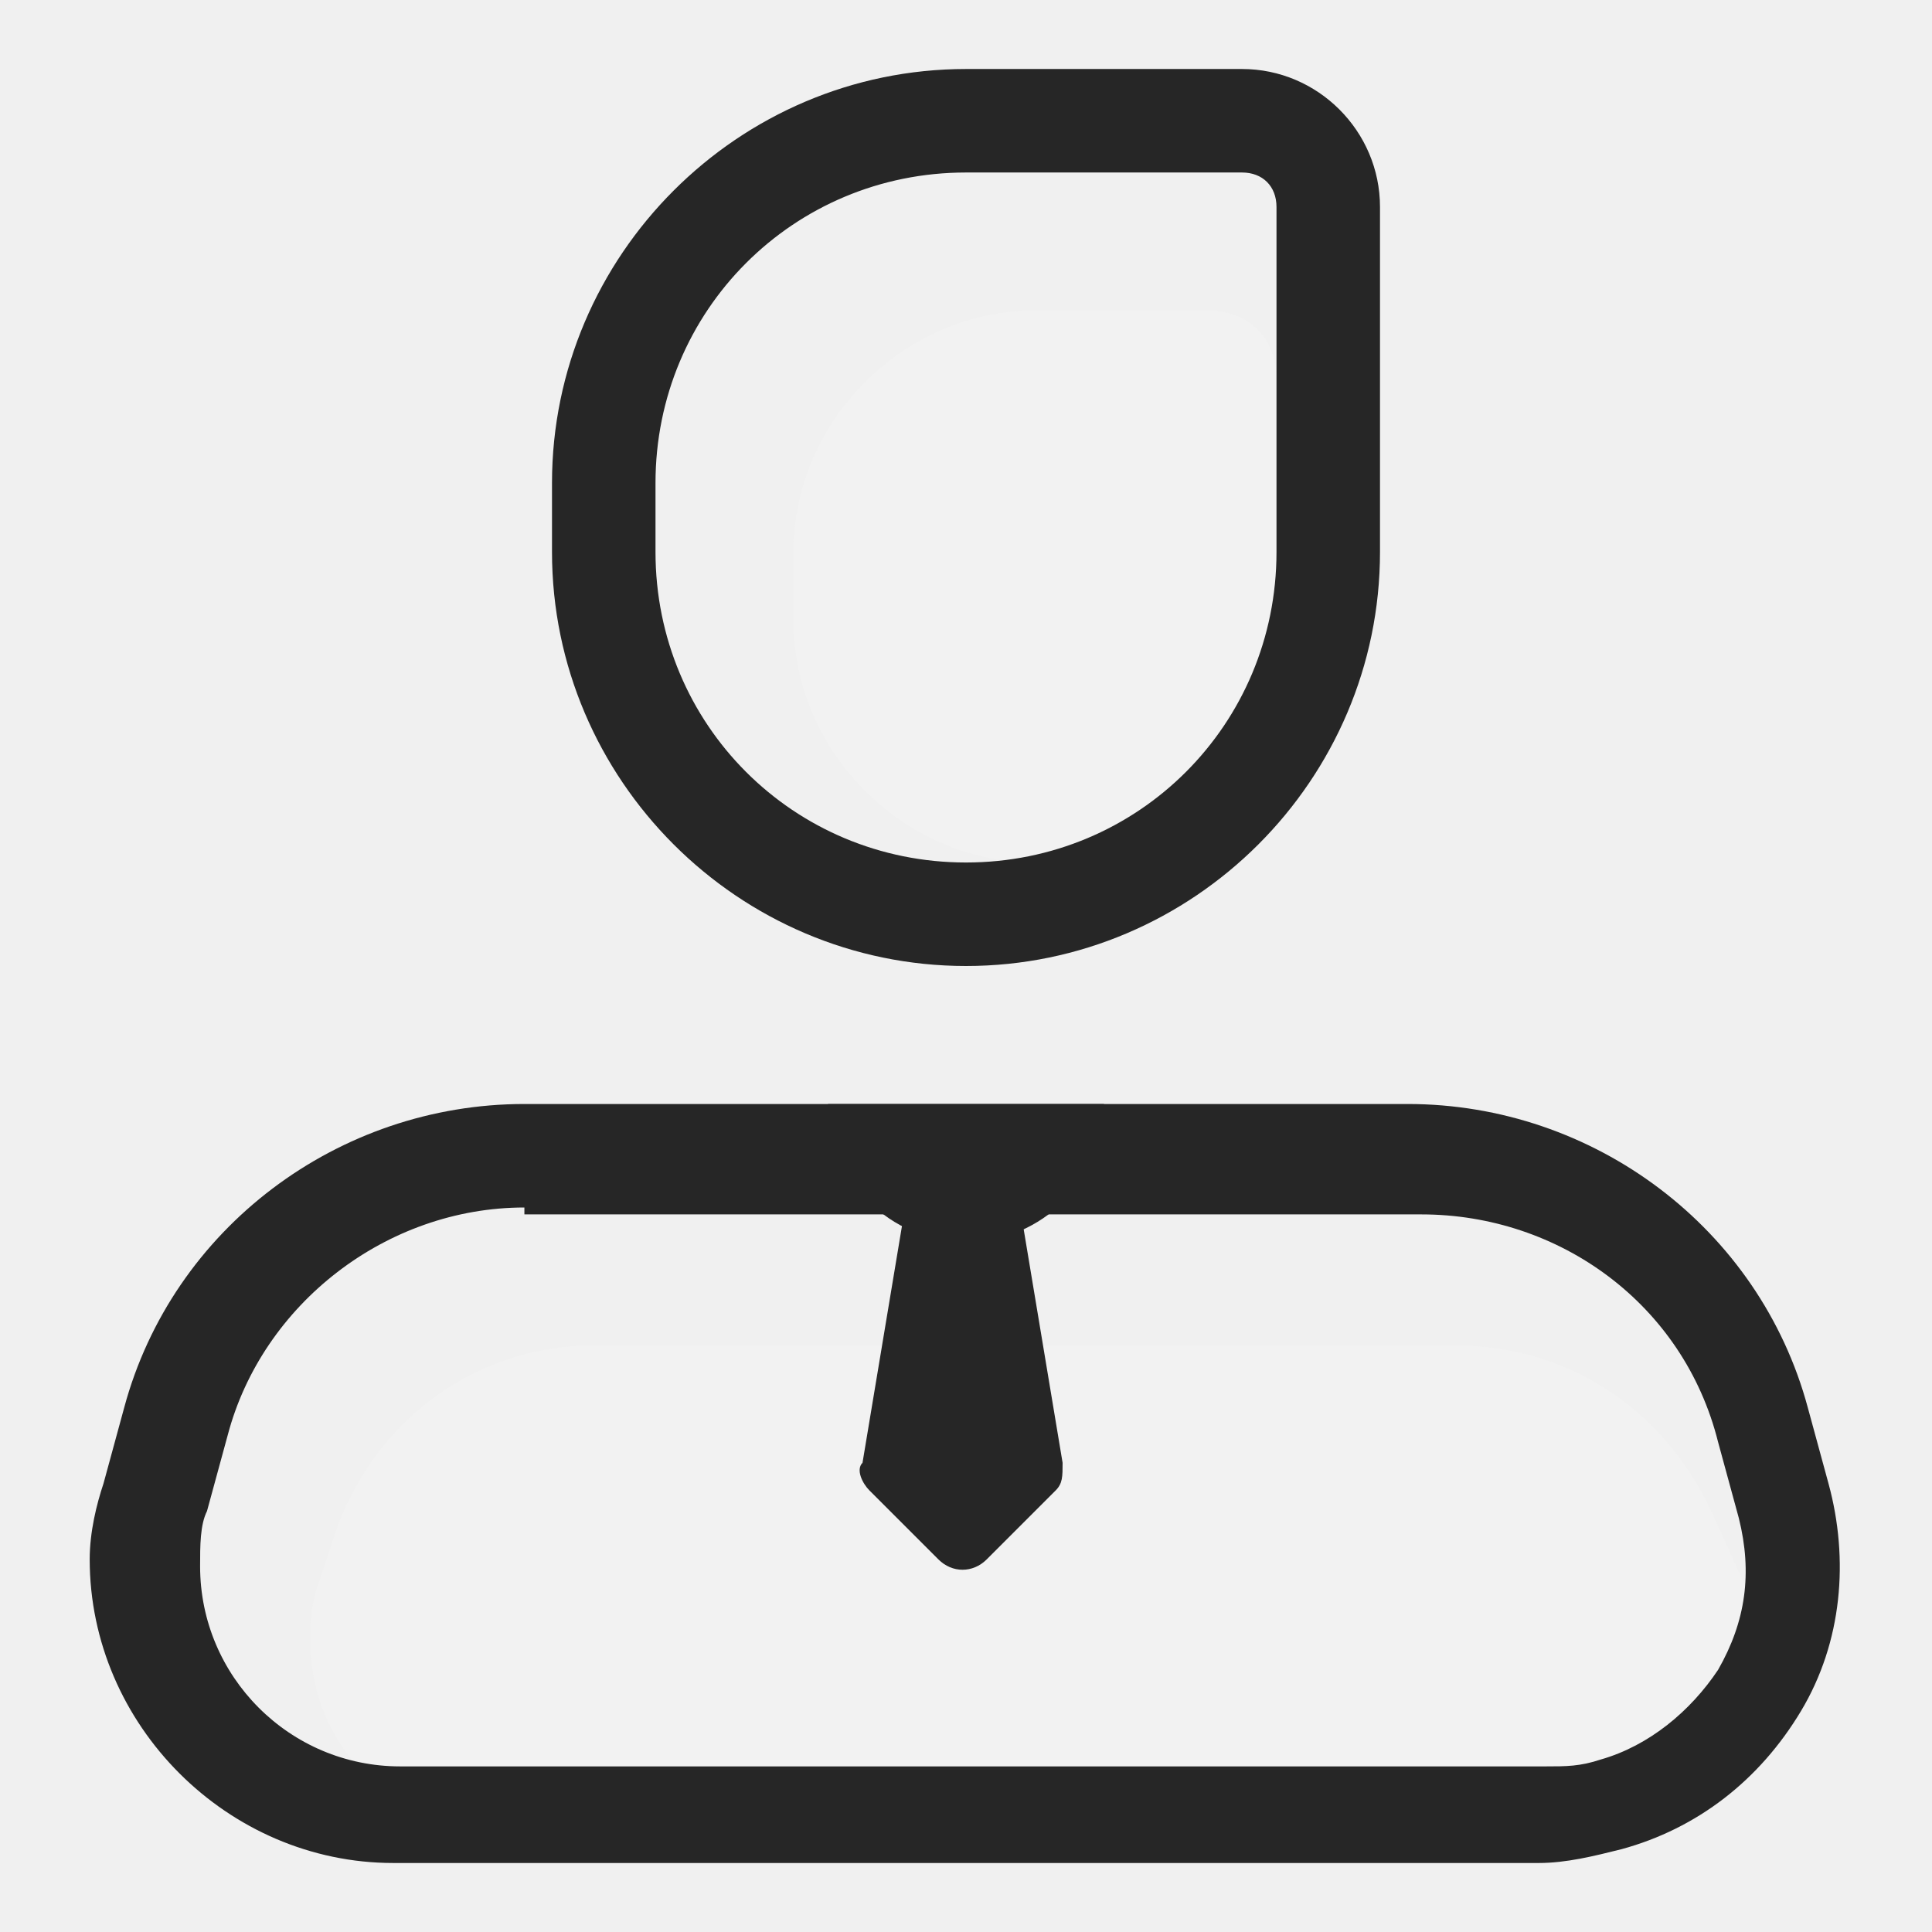
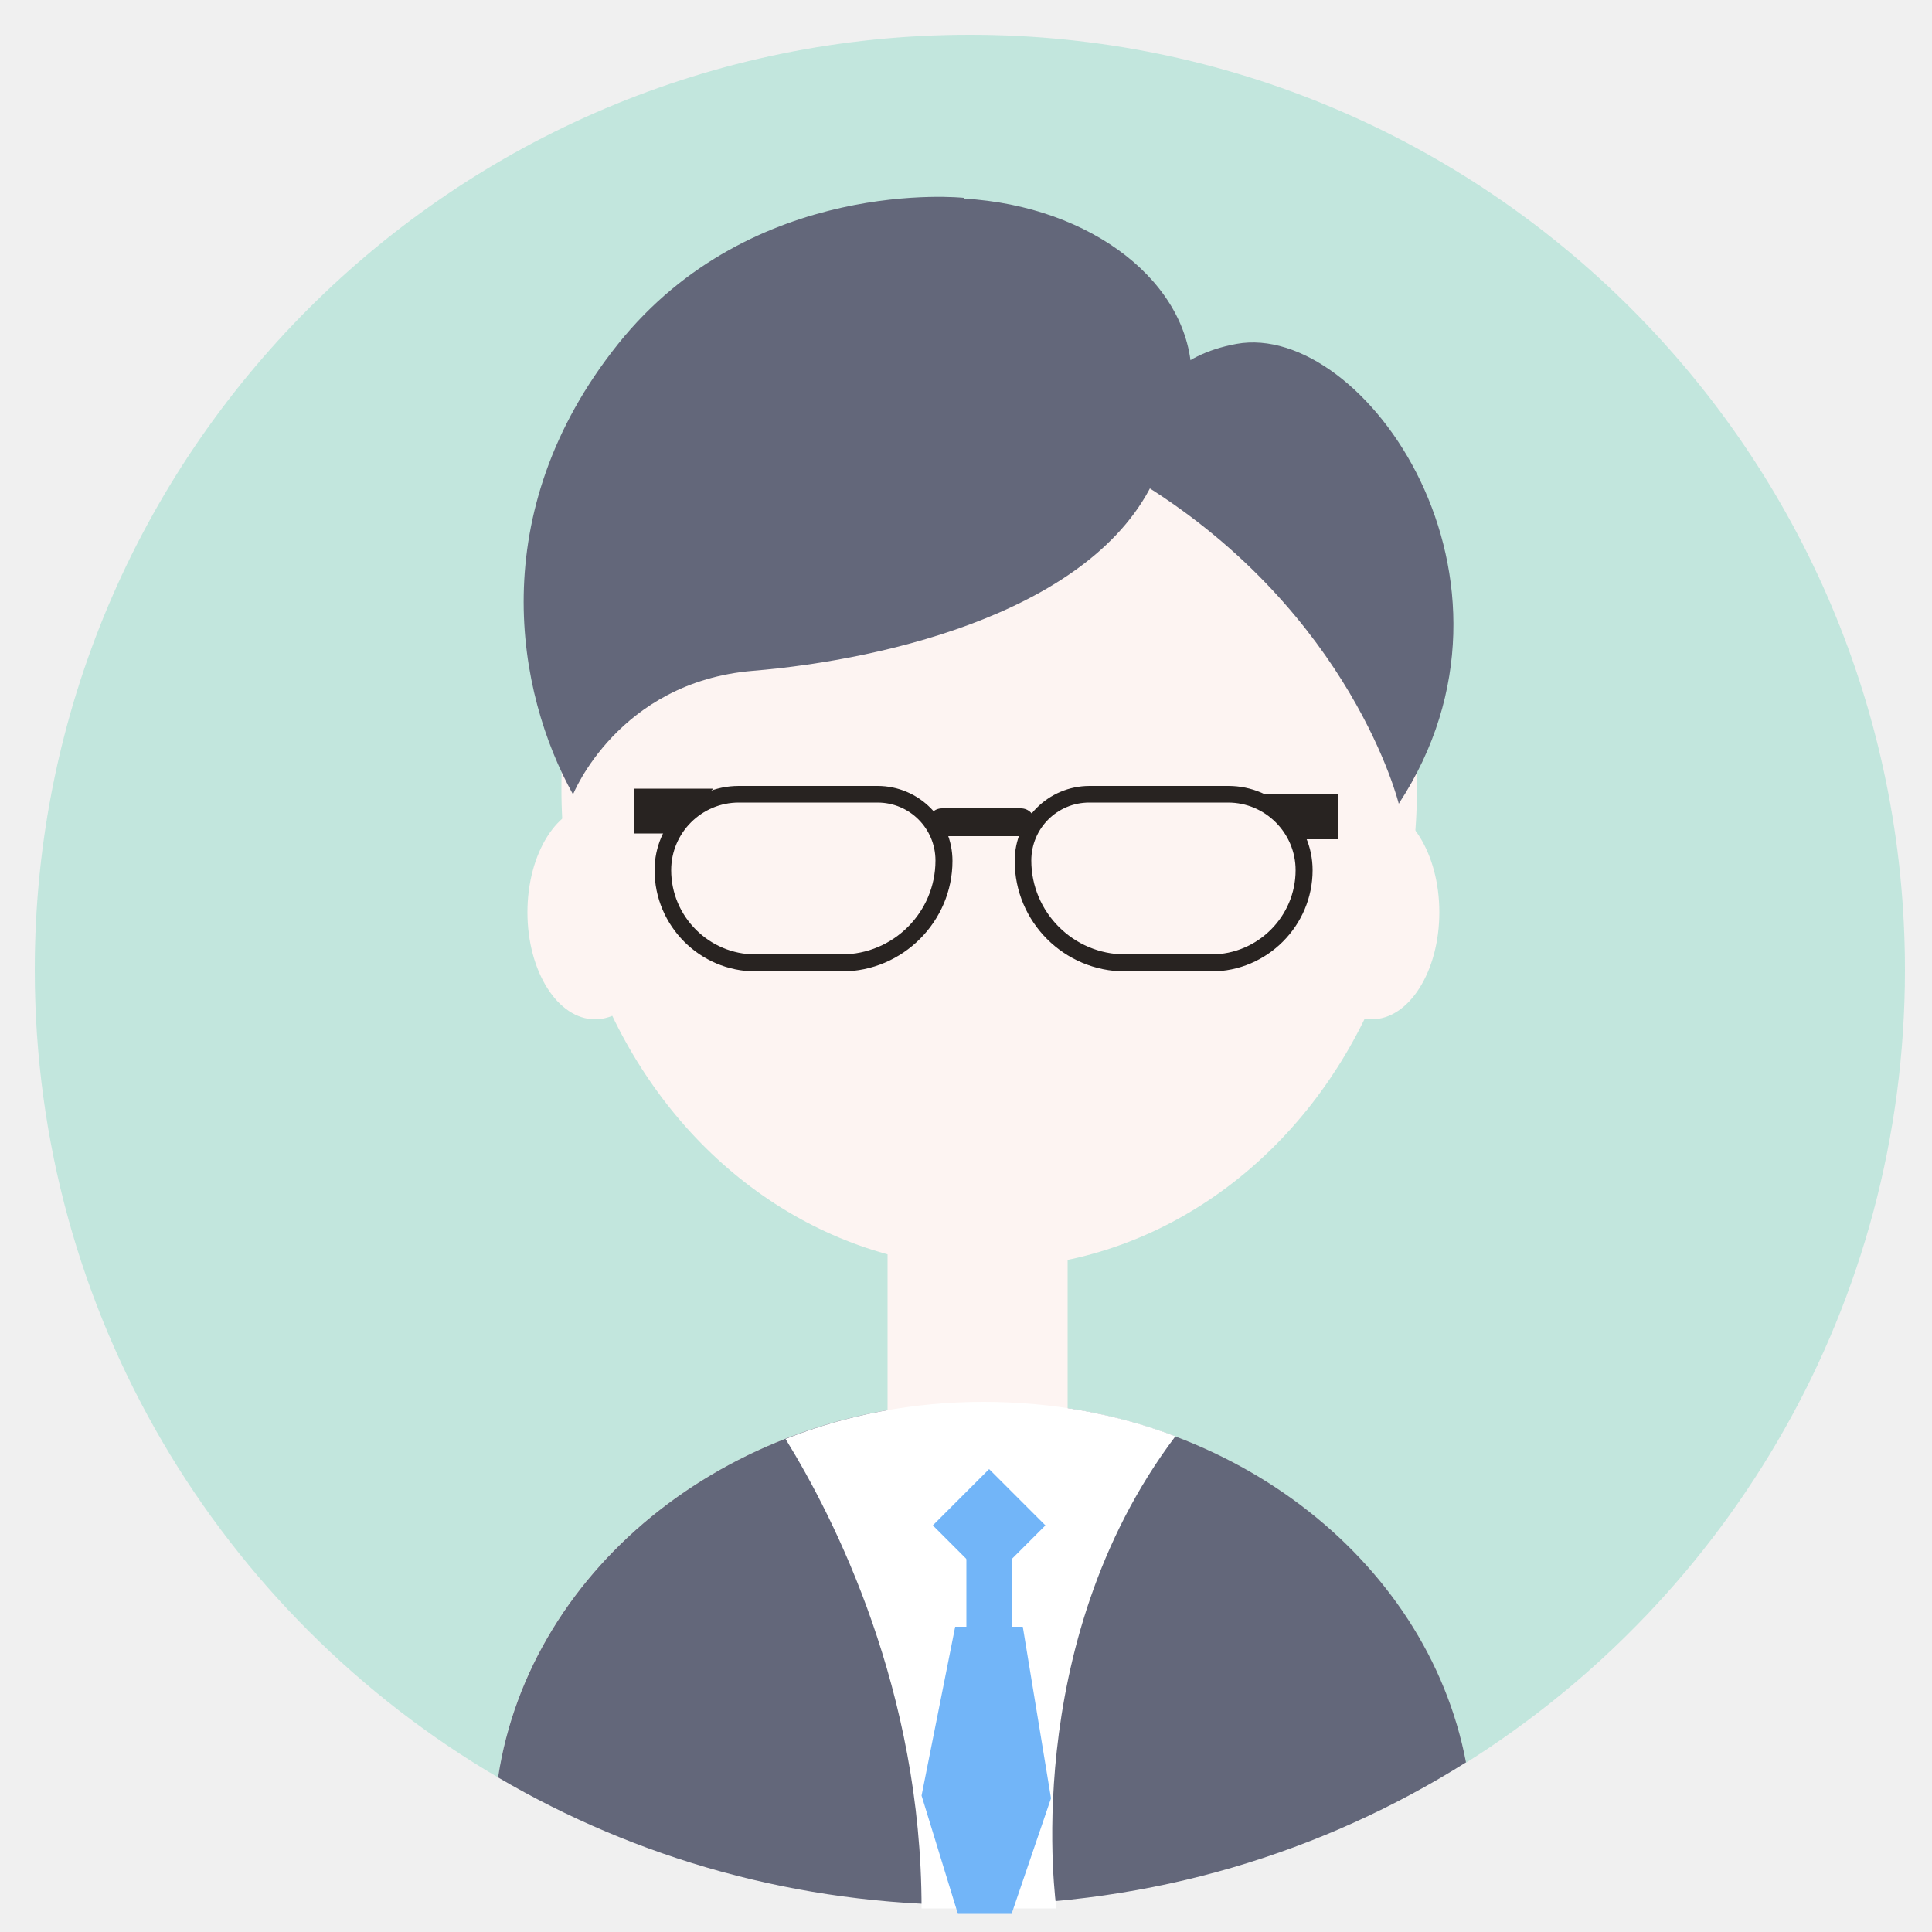
- <svg xmlns="http://www.w3.org/2000/svg" t="1602040496069" class="icon" viewBox="0 0 1024 1024" version="1.1" p-id="2615" width="200" height="200">
+ <svg xmlns="http://www.w3.org/2000/svg" t="1602840647103" class="icon" viewBox="0 0 1024 1024" version="1.1" p-id="59502" width="200" height="200">
  <defs>
    <style type="text/css" />
  </defs>
-   <path d="M548.571 164.571h91.429c21.943 0 36.571 14.629 36.571 36.571V329.143c0 69.486-58.514 128-128 128s-128-58.514-128-128V292.571c0-69.486 58.514-128 128-128z" fill="#F2F2F2" p-id="2616" />
-   <path d="M512 512c-120.686 0-219.429-98.743-219.429-219.429V256c0-120.686 98.743-219.429 219.429-219.429h146.286c40.229 0 73.143 32.914 73.143 73.143v182.857c0 120.686-98.743 219.429-219.429 219.429z m0-420.571c-91.429 0-164.571 73.143-164.571 164.571v36.571c0 91.429 73.143 164.571 164.571 164.571s164.571-73.143 164.571-164.571V109.714c0-10.971-7.314-18.286-18.286-18.286h-146.286z" fill="#262626" p-id="2617" />
-   <path d="M314.514 713.143h457.143c58.514 0 109.714 32.914 135.314 87.771l18.286 40.229c18.286 47.543 0 98.743-47.543 120.686-10.971 3.657-25.6 7.314-36.571 7.314H263.314c-54.857 0-98.743-43.886-98.743-98.743 0-10.971 0-18.286 3.657-29.257l7.314-21.943c18.286-62.171 73.143-106.057 138.971-106.057z" fill="#F2F2F2" p-id="2618" />
-   <path d="M815.543 987.429H208.457c-87.771 0-160.914-73.143-160.914-160.914 0-14.629 3.657-29.257 7.314-40.229l10.971-40.229c25.6-95.086 113.371-160.914 212.114-160.914h468.114c98.743 0 186.514 65.829 212.114 160.914l10.971 40.229c10.971 40.229 7.314 84.114-14.629 120.686-21.943 36.571-54.857 62.171-95.086 73.143-14.629 3.657-29.257 7.314-43.886 7.314zM277.943 640c-73.143 0-138.971 51.2-157.257 120.686L109.714 800.914c-3.657 7.314-3.657 18.286-3.657 29.257 0 58.514 47.543 106.057 106.057 106.057h607.086c10.971 0 18.286 0 29.257-3.657 25.6-7.314 47.543-25.6 62.171-47.543 14.629-25.6 18.286-51.2 10.971-80.457l-10.971-40.229c-18.286-73.143-84.114-120.686-157.257-120.686h-475.429z" fill="#262626" p-id="2619" />
-   <path d="M438.857 585.143c0 40.229 32.914 73.143 73.143 73.143s73.143-32.914 73.143-73.143" fill="#262626" p-id="2620" />
-   <path d="M482.743 621.714h54.857l25.6 153.6c0 7.314 0 10.971-3.657 14.629l-36.571 36.571c-7.314 7.314-18.286 7.314-25.6 0l-36.571-36.571c-3.657-3.657-7.314-10.971-3.657-14.629l25.6-153.6z" fill="#262626" p-id="2621" />
+   <path d="M514.048 18.432C240.23 18.432 18.432 240.23 18.432 514.048c0 182.477 98.714 342.016 245.555 428.032 16.794-112.435 125.542-199.066 257.229-199.066 128.41 0 235.11 82.739 255.795 191.283C916.685 846.438 1009.664 691.2 1009.664 514.048 1009.664 240.23 787.866 18.432 514.048 18.432z" fill="#08BF91" opacity=".2" p-id="59503" />
+   <path d="M521.216 743.014c-131.686 0-240.23 86.63-257.229 199.066 73.318 43.008 158.72 67.584 250.061 67.584 96.666 0 186.778-27.648 262.963-75.571-20.685-108.544-127.386-191.078-255.795-191.078z" fill="#63677A" p-id="59504" />
+   <path d="M279.552 483.533a56.73 35.84 90 1 0 71.68 0 56.73 35.84 90 1 0-71.68 0Z" fill="#FDF4F2" p-id="59505" />
+   <path d="M691.2 483.533a56.73 35.84 90 1 0 71.68 0 56.73 35.84 90 1 0-71.68 0Z" fill="#FDF4F2" p-id="59506" />
+   <path d="M297.574 417.997a253.542 226.714 90 1 0 453.427 0 253.542 226.714 90 1 0-453.427 0Z" fill="#FDF4F2" p-id="59507" />
+   <path d="M631.603 200.294c0-50.176-53.043-91.136-120.627-95.027l-0.205-0.41s-111.821-11.878-183.296 77.619-53.658 184.934-23.757 238.592c0 0 23.757-59.597 95.437-65.536s184.934-32.768 214.63-105.882l-0.41-0.614c11.469-14.541 18.227-31.13 18.227-48.742z" fill="#63677A" p-id="59508" />
+   <path d="M741.376 425.984s-24.576-100.352-135.168-169.165c0 0-15.565-62.669 49.152-74.547 67.584-12.288 163.84 124.928 86.016 243.712z" fill="#63677A" p-id="59509" />
+   <path d="M470.426 641.638h95.437v125.338h-95.437z" fill="#FDF4F2" p-id="59510" />
+   <path d="M623.002 761.242c-31.334-11.878-65.536-18.227-101.786-18.227-37.274 0-72.909 6.963-104.858 19.661 26.01 42.189 72.09 133.12 72.09 248.832h71.475c0-0.205-20.48-139.469 63.078-250.266z" fill="#FFFFFF" p-id="59511" />
+   <path d="M494.422 808.485l29.831-29.831 29.831 29.831-29.831 29.831z" fill="#72B5F8" p-id="59512" />
+   <path d="M512.205 820.429V862.208h-5.939l-17.818 89.498 19.251 62.669h28.467l20.89-61.235-14.95-90.931h-5.939v-41.779z" fill="#72B5F8" p-id="59513" />
+   <path d="M446.259 514.867h-45.67c-29.696 0-53.658-24.166-53.658-53.658 0-24.576 20.07-44.646 44.646-44.646h73.523c21.914 0 39.731 17.818 39.731 39.731 0 32.154-26.419 58.573-58.573 58.573z m-54.682-89.498c-19.661 0-35.84 15.974-35.84 35.84 0 24.576 20.07 44.646 44.646 44.646h45.67c27.443 0 49.766-22.323 49.766-49.766 0-16.998-13.722-30.72-30.72-30.72h-73.523zM642.048 514.867h-45.67c-32.358 0-58.573-26.214-58.573-58.573 0-21.914 17.818-39.731 39.731-39.731h73.523c24.576 0 44.646 20.07 44.646 44.646 0 29.491-24.166 53.658-53.658 53.658z m-64.717-89.498c-16.998 0-30.72 13.722-30.72 30.72 0 27.443 22.323 49.766 49.766 49.766h45.67c24.576 0 44.646-20.07 44.646-44.646 0-19.661-15.974-35.84-35.84-35.84h-73.523z" fill="#282321" p-id="59514" />
+   <path d="M541.082 443.187h-41.779c-4.096 0-7.373-3.277-7.373-7.373s3.277-7.373 7.373-7.373h41.779c4.096 0 7.373 3.277 7.373 7.373s-3.277 7.373-7.373 7.373zM378.061 417.997h-41.779v23.757h18.022zM667.238 420.864h41.779v23.962h-17.818z" fill="#282321" p-id="59515" />
</svg>
